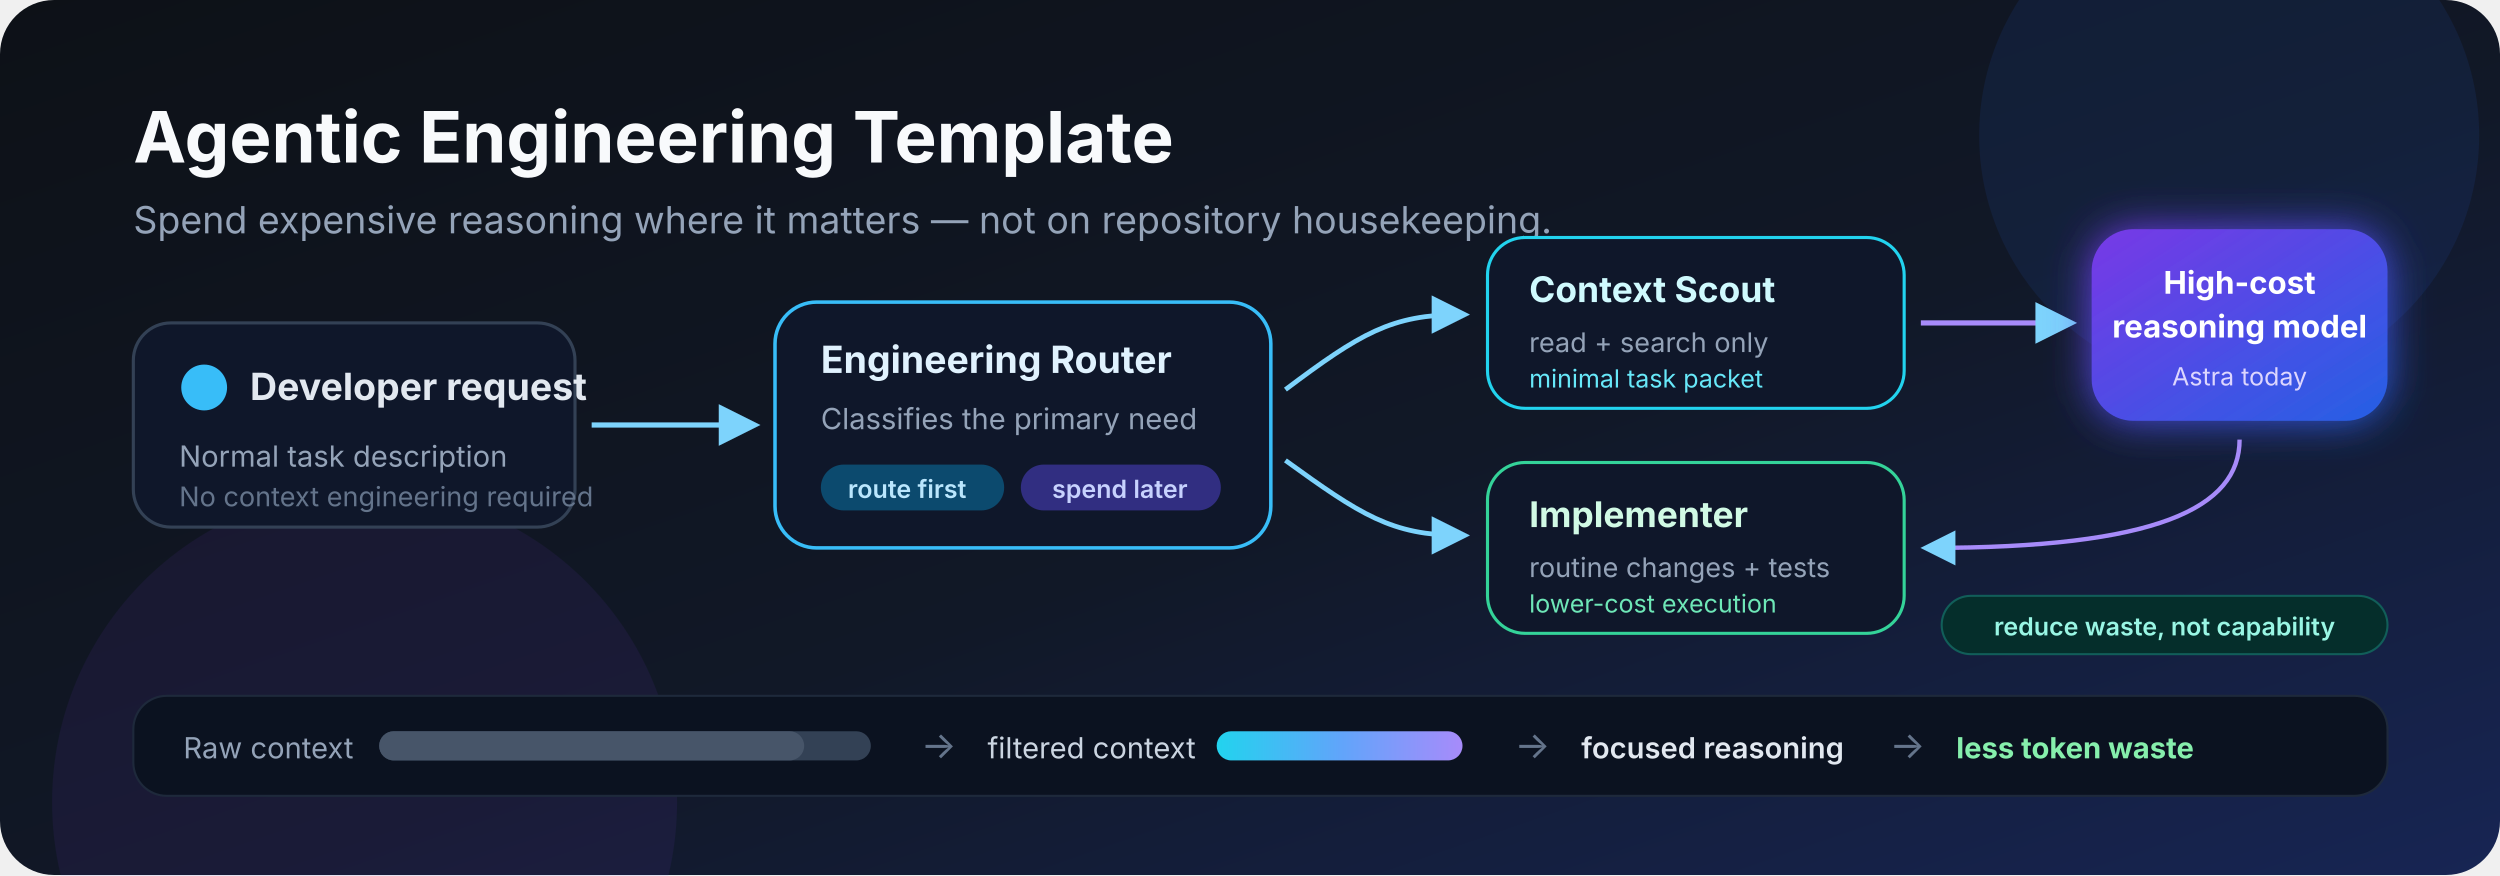
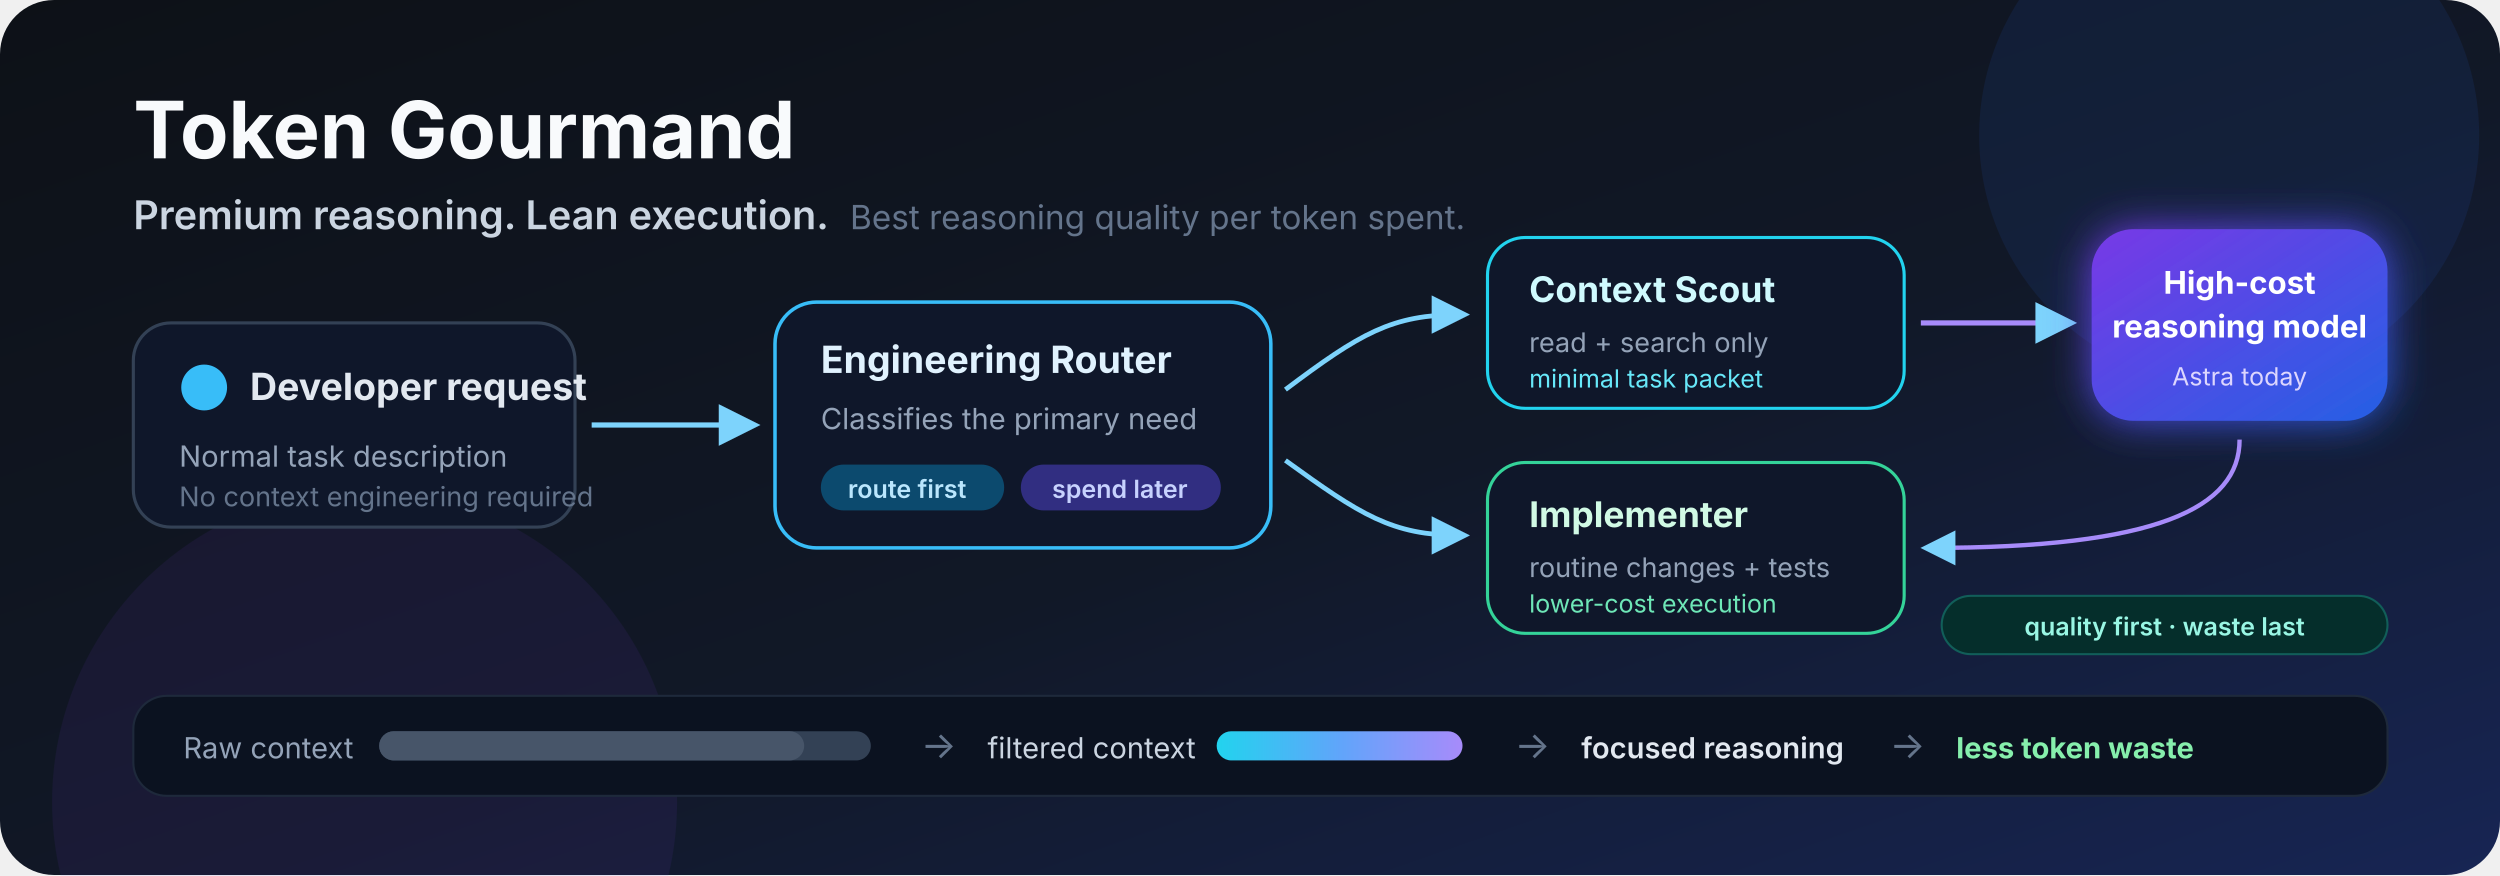
<svg xmlns="http://www.w3.org/2000/svg" width="1200" height="420" viewBox="0 0 1200 420" role="img" aria-labelledby="title desc">
  <defs>
    <linearGradient id="bg" x1="0" y1="0" x2="1" y2="1">
      <stop offset="0%" stop-color="#0d1117" />
      <stop offset="55%" stop-color="#111827" />
      <stop offset="100%" stop-color="#172554" />
    </linearGradient>
    <linearGradient id="accent" x1="0" y1="0" x2="1" y2="0">
      <stop offset="0%" stop-color="#22d3ee" />
      <stop offset="50%" stop-color="#60a5fa" />
      <stop offset="100%" stop-color="#a78bfa" />
    </linearGradient>
    <linearGradient id="reasoning" x1="0" y1="0" x2="1" y2="1">
      <stop offset="0%" stop-color="#7c3aed" />
      <stop offset="100%" stop-color="#2563eb" />
    </linearGradient>
    <filter id="glow" x="-30%" y="-30%" width="160%" height="160%">
      <feGaussianBlur stdDeviation="10" result="blur" />
      <feMerge>
        <feMergeNode in="blur" />
        <feMergeNode in="SourceGraphic" />
      </feMerge>
    </filter>
    <marker id="arrow" markerWidth="8" markerHeight="8" refX="6" refY="4" orient="auto">
      <path d="M0 0 L8 4 L0 8 Z" fill="#7dd3fc" />
    </marker>
  </defs>
  <rect width="1200" height="420" rx="26" fill="url(#bg)" />
  <circle cx="1070" cy="65" r="120" fill="#2563eb" opacity="0.10" />
  <circle cx="175" cy="385" r="150" fill="#7c3aed" opacity="0.08" />
  <g font-family="Inter,Segoe UI,Arial,sans-serif">
-     <text x="64" y="78" fill="#f8fafc" font-size="34" font-weight="700">Agentic Engineering Template</text>
-     <text x="64" y="112" fill="#94a3b8" font-size="18">Spend expensive reasoning where it matters — not on repository housekeeping.</text>
+     <text x="64" y="76" fill="#f8fafc" font-size="38" font-weight="750">Token Gourmand</text>
+     <text x="64" y="110" fill="#cbd5e1" font-size="19" font-weight="600">Premium reasoning. Lean execution.</text>
+     <text x="408" y="110" fill="#64748b" font-size="16">Best reasoning quality per token spent.</text>
    <g transform="translate(64,155)">
      <rect width="212" height="98" rx="18" fill="#0f172a" stroke="#334155" stroke-width="1.5" />
      <circle cx="34" cy="31" r="11" fill="#38bdf8" />
      <text x="56" y="37" fill="#e2e8f0" font-size="18" font-weight="650">Developer request</text>
      <text x="22" y="69" fill="#94a3b8" font-size="14">Normal task description</text>
      <text x="22" y="88" fill="#64748b" font-size="13">No context engineering required</text>
    </g>
    <path d="M284 204 C320 204 328 204 360 204" stroke="#7dd3fc" stroke-width="2.5" fill="none" marker-end="url(#arrow)" />
    <g transform="translate(372,145)">
      <rect width="238" height="118" rx="20" fill="#0f172a" stroke="#38bdf8" stroke-width="1.7" />
      <text x="22" y="34" fill="#e0f2fe" font-size="18" font-weight="700">Engineering Router</text>
      <text x="22" y="61" fill="#94a3b8" font-size="14">Classifies the primary need</text>
      <rect x="22" y="78" width="88" height="22" rx="11" fill="#0c4a6e" />
      <text x="35" y="94" fill="#bae6fd" font-size="12" font-weight="600">route first</text>
      <rect x="118" y="78" width="96" height="22" rx="11" fill="#312e81" />
      <text x="133" y="94" fill="#c7d2fe" font-size="12" font-weight="600">spend later</text>
    </g>
    <path d="M617 187 C653 160 668 151 701 151" stroke="#7dd3fc" stroke-width="2.3" fill="none" marker-end="url(#arrow)" />
    <path d="M617 221 C653 247 668 257 701 257" stroke="#7dd3fc" stroke-width="2.3" fill="none" marker-end="url(#arrow)" />
    <g transform="translate(714,114)">
      <rect width="200" height="82" rx="18" fill="#0f172a" stroke="#22d3ee" stroke-width="1.5" />
      <text x="20" y="31" fill="#cffafe" font-size="17" font-weight="700">Context Scout</text>
      <text x="20" y="55" fill="#94a3b8" font-size="13">read + search only</text>
      <text x="20" y="72" fill="#67e8f9" font-size="12">minimal task packet</text>
    </g>
    <g transform="translate(714,222)">
      <rect width="200" height="82" rx="18" fill="#0f172a" stroke="#34d399" stroke-width="1.5" />
      <text x="20" y="31" fill="#d1fae5" font-size="17" font-weight="700">Implementer</text>
      <text x="20" y="55" fill="#94a3b8" font-size="13">routine changes + tests</text>
      <text x="20" y="72" fill="#6ee7b7" font-size="12">lower-cost execution</text>
    </g>
    <path d="M922 155 C956 155 964 155 992 155" stroke="#a78bfa" stroke-width="2.5" fill="none" marker-end="url(#arrow)" />
    <g transform="translate(1004,110)">
      <rect width="142" height="92" rx="20" fill="url(#reasoning)" filter="url(#glow)" opacity="0.96" />
      <text x="71" y="31" text-anchor="middle" fill="#ffffff" font-size="15" font-weight="700">High-cost</text>
      <text x="71" y="52" text-anchor="middle" fill="#ffffff" font-size="15" font-weight="700">reasoning model</text>
      <text x="71" y="75" text-anchor="middle" fill="#ddd6fe" font-size="12">Astra today</text>
    </g>
    <path d="M1075 211 C1075 244 1035 263 926 263" stroke="#a78bfa" stroke-width="2.1" fill="none" marker-end="url(#arrow)" />
    <g transform="translate(64,334)">
      <rect width="1082" height="48" rx="16" fill="#0b1220" stroke="#1e293b" />
      <text x="24" y="30" fill="#94a3b8" font-size="14">Raw context</text>
      <rect x="118" y="17" width="236" height="14" rx="7" fill="#334155" />
      <rect x="118" y="17" width="204" height="14" rx="7" fill="#475569" />
      <text x="378" y="30" fill="#64748b" font-size="18">→</text>
      <text x="410" y="30" fill="#cbd5e1" font-size="14">filtered context</text>
      <rect x="520" y="17" width="118" height="14" rx="7" fill="url(#accent)" />
      <text x="663" y="30" fill="#64748b" font-size="18">→</text>
      <text x="695" y="30" fill="#e2e8f0" font-size="14" font-weight="600">focused reasoning</text>
      <text x="843" y="30" fill="#64748b" font-size="18">→</text>
      <text x="875" y="30" fill="#86efac" font-size="14" font-weight="700">less token waste</text>
    </g>
    <rect x="932" y="286" width="214" height="28" rx="14" fill="#052e2b" stroke="#115e59" />
-     <text x="1039" y="305" text-anchor="middle" fill="#99f6e4" font-size="12" font-weight="600">reduce waste, not capability</text>
+     <text x="1039" y="305" text-anchor="middle" fill="#99f6e4" font-size="12" font-weight="600">quality first · waste last</text>
  </g>
</svg>
